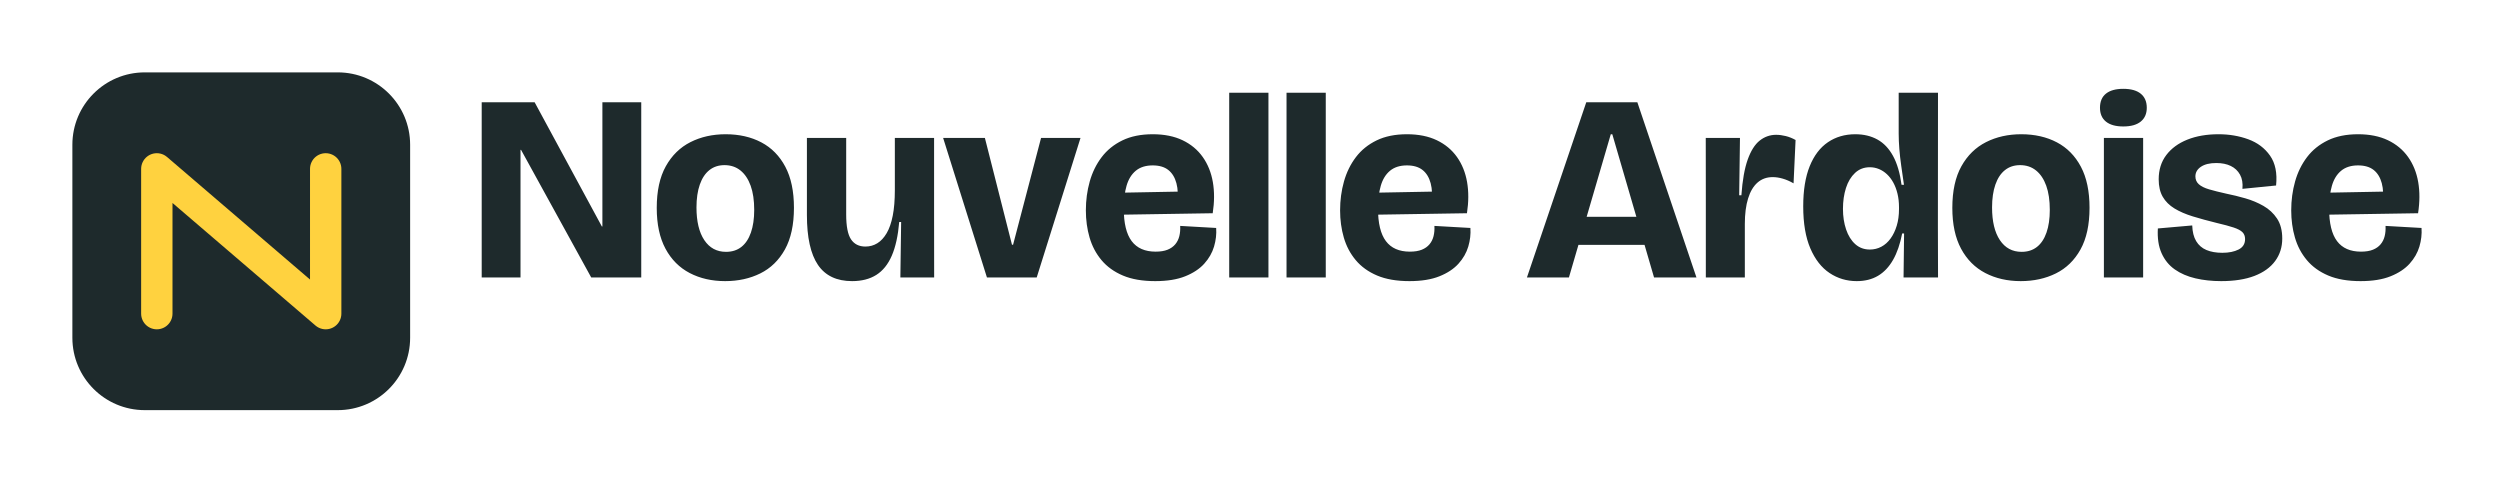
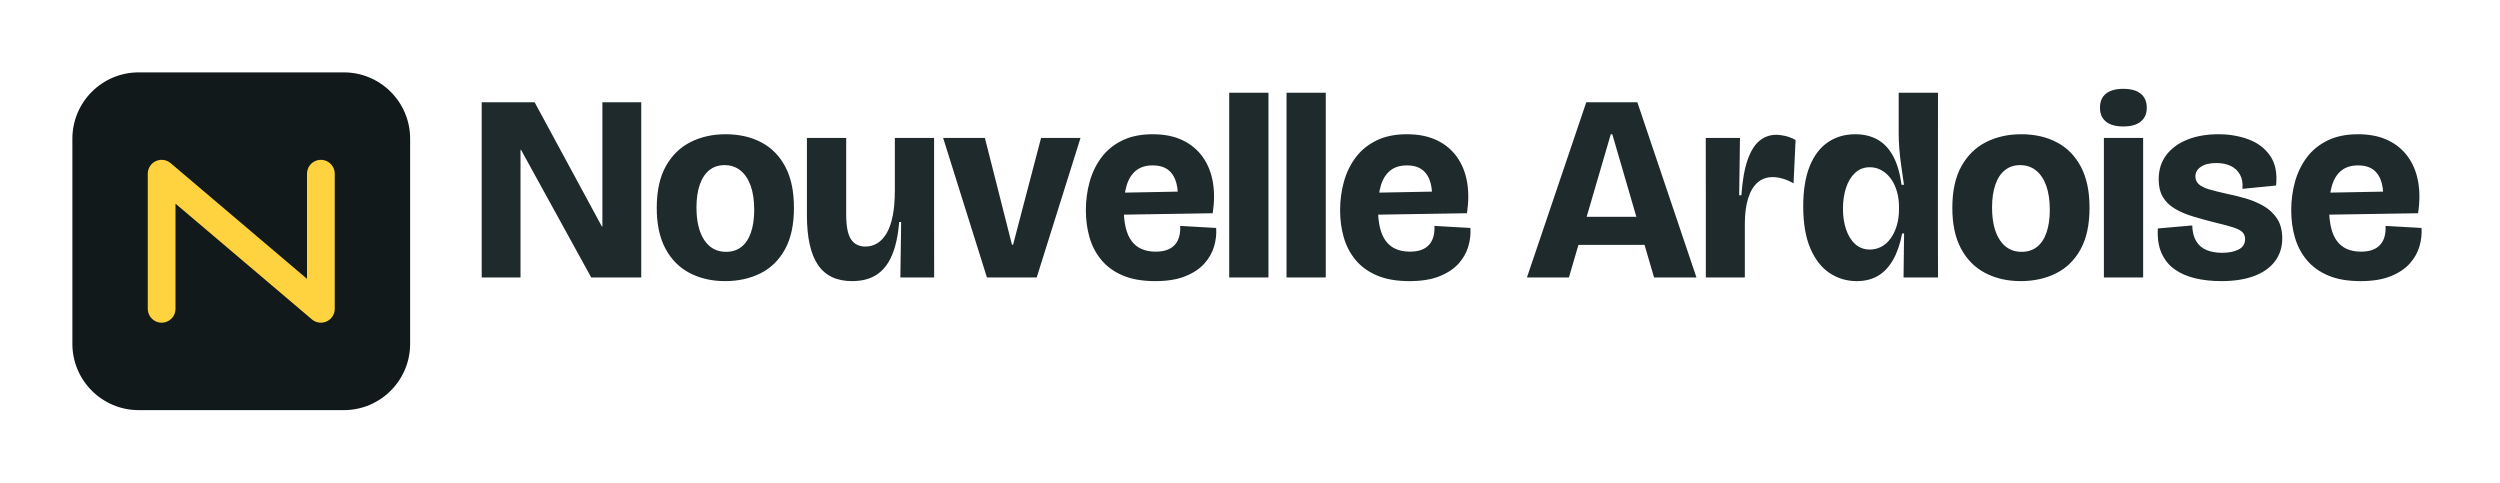
<svg xmlns="http://www.w3.org/2000/svg" viewBox="0 0 829 160" width="829" height="160">
  <g transform="translate(24 24) scale(4)">
-     <rect width="28" height="28" rx="6" fill="#1E2A2C" />
-     <path d="M7 20V8l14 12V8" fill="none" stroke="#FFD23F" stroke-width="2.6" stroke-linecap="round" stroke-linejoin="round" />
+     <rect width="28" height="28" rx="5.5" fill="#11191B" />
+     <path d="M7.4 19.6V8.4l13.2 11.2V8.4" fill="none" stroke="#FFD23F" stroke-width="2.3" stroke-linecap="round" stroke-linejoin="round" />
  </g>
  <path d="M159.731 92.0V33.92H177.29L199.578 75.099H199.754V33.92H212.637V92.0H196.046L172.778 49.689H172.602V92.0ZM240.457 93.22Q233.862 93.22 228.717 90.542Q223.572 87.864 220.674 82.47Q217.776 77.075 217.776 68.938Q217.776 60.52 220.783 55.131Q223.789 49.742 228.955 47.129Q234.121 44.515 240.615 44.515Q247.35 44.515 252.451 47.205Q257.552 49.895 260.412 55.295Q263.272 60.696 263.272 68.909Q263.272 77.339 260.277 82.722Q257.282 88.105 252.116 90.662Q246.951 93.22 240.457 93.22ZM240.75 83.511Q243.76 83.511 245.83 81.889Q247.901 80.267 248.999 77.128Q250.096 73.989 250.096 69.619Q250.096 64.867 248.916 61.584Q247.737 58.302 245.54 56.53Q243.343 54.758 240.245 54.758Q237.312 54.758 235.235 56.404Q233.158 58.05 232.055 61.206Q230.952 64.362 230.952 68.786Q230.952 75.744 233.548 79.627Q236.144 83.511 240.75 83.511ZM282.55 93.22Q274.888 93.22 271.23 87.835Q267.572 82.449 267.572 71.279V45.747H280.596V71.126Q280.596 76.97 282.195 79.363Q283.793 81.757 286.979 81.757Q289.15 81.757 290.93 80.657Q292.711 79.557 294.025 77.307Q295.339 75.057 296.034 71.525Q296.73 67.994 296.73 63.042V45.747H309.742V70.598L309.765 92.0H298.56L298.818 73.614H298.179Q297.592 80.472 295.715 84.793Q293.837 89.114 290.576 91.167Q287.314 93.22 282.55 93.22ZM327.266 92.0 312.746 45.747H326.591L335.573 81.159H335.936L345.212 45.747H358.294L343.774 92.0ZM383.075 93.22Q376.722 93.22 372.354 91.369Q367.986 89.518 365.258 86.259Q362.53 83.001 361.301 78.765Q360.072 74.529 360.072 69.748Q360.072 64.732 361.354 60.185Q362.636 55.638 365.308 52.115Q367.98 48.593 372.184 46.554Q376.387 44.515 382.23 44.515Q387.98 44.515 392.136 46.501Q396.293 48.487 398.827 52.06Q401.361 55.632 402.18 60.379Q402.998 65.125 402.136 70.71L368.174 71.25V63.963L392.233 63.511L390.409 67.73Q390.866 63.623 390.101 60.757Q389.335 57.891 387.417 56.369Q385.498 54.846 382.23 54.846Q378.763 54.846 376.628 56.618Q374.492 58.39 373.565 61.596Q372.638 64.802 372.638 69.126Q372.638 76.477 375.267 79.962Q377.895 83.447 383.198 83.447Q385.58 83.447 387.164 82.807Q388.748 82.168 389.716 81.009Q390.684 79.85 391.066 78.293Q391.447 76.735 391.347 74.91L403.28 75.591Q403.497 78.659 402.579 81.757Q401.661 84.854 399.332 87.436Q397.003 90.017 393.004 91.619Q389.006 93.22 383.075 93.22ZM407.604 92.0V30.752H420.616V92.0ZM426.612 92.0V30.752H439.624V92.0ZM467.379 93.22Q461.026 93.22 456.658 91.369Q452.29 89.518 449.562 86.259Q446.834 83.001 445.605 78.765Q444.376 74.529 444.376 69.748Q444.376 64.732 445.658 60.185Q446.94 55.638 449.612 52.115Q452.284 48.593 456.488 46.554Q460.691 44.515 466.534 44.515Q472.284 44.515 476.44 46.501Q480.597 48.487 483.131 52.06Q485.665 55.632 486.484 60.379Q487.302 65.125 486.44 70.71L452.478 71.25V63.963L476.537 63.511L474.713 67.73Q475.17 63.623 474.405 60.757Q473.639 57.891 471.721 56.369Q469.802 54.846 466.534 54.846Q463.067 54.846 460.932 56.618Q458.796 58.39 457.869 61.596Q456.942 64.802 456.942 69.126Q456.942 76.477 459.571 79.962Q462.199 83.447 467.502 83.447Q469.884 83.447 471.468 82.807Q473.052 82.168 474.02 81.009Q474.988 79.85 475.37 78.293Q475.751 76.735 475.651 74.91L487.584 75.591Q487.801 78.659 486.883 81.757Q485.965 84.854 483.636 87.436Q481.307 90.017 477.308 91.619Q473.31 93.22 467.379 93.22ZM506.334 92.0 526.005 33.92H542.947L562.542 92.0H548.48L534.646 44.533H534.13L520.255 92.0ZM517.029 81.199V71.895H553.431V81.199ZM565.652 92.0V67.483L565.628 45.747H576.974L576.716 64.755H577.444Q577.972 57.305 579.541 52.913Q581.11 48.522 583.524 46.613Q585.938 44.703 588.972 44.703Q590.497 44.703 592.148 45.114Q593.8 45.524 595.413 46.422L594.744 60.795Q592.914 59.745 591.16 59.237Q589.406 58.73 587.828 58.73Q584.871 58.73 582.812 60.525Q580.752 62.32 579.67 65.799Q578.588 69.278 578.588 74.253V92.0ZM615.694 93.22Q610.714 93.22 606.692 90.539Q602.67 87.858 600.309 82.361Q597.948 76.864 597.948 68.428Q597.948 60.455 600.089 55.137Q602.23 49.819 606.132 47.167Q610.033 44.515 615.225 44.515Q619.39 44.515 622.55 46.264Q625.709 48.012 627.733 51.714Q629.757 55.416 630.549 61.271H631.353Q630.889 58.044 630.461 55.064Q630.033 52.083 629.819 49.367Q629.604 46.651 629.604 44.298V30.752H642.64L642.605 74.904L642.652 92.0H631.218L631.394 77.421H630.754Q629.751 82.643 627.742 86.166Q625.732 89.689 622.749 91.454Q619.766 93.22 615.694 93.22ZM620.053 82.748Q622.089 82.748 623.855 81.813Q625.621 80.877 626.917 79.088Q628.214 77.298 628.962 74.834Q629.71 72.37 629.71 69.325V68.698Q629.71 66.292 629.205 64.218Q628.701 62.145 627.815 60.534Q626.929 58.924 625.721 57.788Q624.512 56.653 623.06 56.055Q621.608 55.456 620.036 55.456Q617.143 55.456 615.131 57.34Q613.119 59.223 612.121 62.341Q611.124 65.459 611.124 69.267Q611.124 73.016 612.168 76.096Q613.213 79.176 615.207 80.962Q617.202 82.748 620.053 82.748ZM670.073 93.22Q663.478 93.22 658.333 90.542Q653.188 87.864 650.29 82.47Q647.392 77.075 647.392 68.938Q647.392 60.52 650.399 55.131Q653.405 49.742 658.571 47.129Q663.737 44.515 670.231 44.515Q676.966 44.515 682.067 47.205Q687.168 49.895 690.028 55.295Q692.888 60.696 692.888 68.909Q692.888 77.339 689.893 82.722Q686.898 88.105 681.732 90.662Q676.567 93.22 670.073 93.22ZM670.366 83.511Q673.376 83.511 675.446 81.889Q677.517 80.267 678.615 77.128Q679.712 73.989 679.712 69.619Q679.712 64.867 678.532 61.584Q677.353 58.302 675.156 56.53Q672.959 54.758 669.861 54.758Q666.928 54.758 664.851 56.404Q662.774 58.05 661.671 61.206Q660.568 64.362 660.568 68.786Q660.568 75.744 663.164 79.627Q665.76 83.511 670.366 83.511ZM697.652 92.0V45.747H710.664V92.0ZM704.082 41.934Q700.327 41.934 698.341 40.335Q696.355 38.737 696.355 35.724Q696.355 32.631 698.347 31.043Q700.339 29.456 704.079 29.456Q707.901 29.456 709.886 31.081Q711.872 32.706 711.872 35.739Q711.872 38.673 709.884 40.304Q707.896 41.934 704.082 41.934ZM736.53 93.22Q731.936 93.22 727.997 92.296Q724.058 91.372 721.168 89.348Q718.279 87.324 716.774 83.948Q715.269 80.572 715.545 75.755L726.944 74.758Q727.038 77.944 728.252 79.965Q729.466 81.986 731.661 82.907Q733.855 83.828 736.935 83.828Q740.156 83.828 742.312 82.74Q744.468 81.651 744.468 79.275Q744.468 77.861 743.594 76.99Q742.72 76.119 740.651 75.435Q738.583 74.752 734.975 73.907Q730.675 72.845 727.138 71.76Q723.6 70.675 721.054 69.126Q718.508 67.577 717.164 65.251Q715.821 62.925 715.821 59.458Q715.821 54.747 718.341 51.417Q720.86 48.088 725.325 46.302Q729.789 44.515 735.656 44.515Q740.954 44.515 745.529 46.187Q750.105 47.859 752.743 51.608Q755.38 55.357 754.746 61.511L743.588 62.62Q743.852 59.833 742.79 57.918Q741.728 56.002 739.727 55.031Q737.727 54.06 734.934 54.06Q731.661 54.06 729.827 55.301Q727.994 56.542 727.994 58.495Q727.994 60.074 729.129 61.097Q730.264 62.121 732.555 62.793Q734.846 63.465 738.302 64.233Q741.317 64.837 744.55 65.764Q747.782 66.691 750.557 68.278Q753.332 69.865 755.063 72.47Q756.793 75.075 756.793 79.099Q756.793 83.364 754.435 86.562Q752.077 89.759 747.571 91.49Q743.066 93.22 736.53 93.22ZM782.771 93.22Q776.418 93.22 772.05 91.369Q767.682 89.518 764.954 86.259Q762.226 83.001 760.997 78.765Q759.768 74.529 759.768 69.748Q759.768 64.732 761.05 60.185Q762.332 55.638 765.004 52.115Q767.676 48.593 771.88 46.554Q776.083 44.515 781.926 44.515Q787.676 44.515 791.832 46.501Q795.989 48.487 798.523 52.06Q801.057 55.632 801.876 60.379Q802.694 65.125 801.832 70.71L767.87 71.25V63.963L791.929 63.511L790.105 67.73Q790.562 63.623 789.797 60.757Q789.031 57.891 787.113 56.369Q785.194 54.846 781.926 54.846Q778.459 54.846 776.324 56.618Q774.188 58.39 773.261 61.596Q772.334 64.802 772.334 69.126Q772.334 76.477 774.963 79.962Q777.591 83.447 782.894 83.447Q785.276 83.447 786.86 82.807Q788.444 82.168 789.412 81.009Q790.38 79.85 790.762 78.293Q791.143 76.735 791.043 74.91L802.976 75.591Q803.193 78.659 802.275 81.757Q801.357 84.854 799.028 87.436Q796.699 90.017 792.7 91.619Q788.702 93.22 782.771 93.22Z" fill="#1E2A2C" />
</svg>
